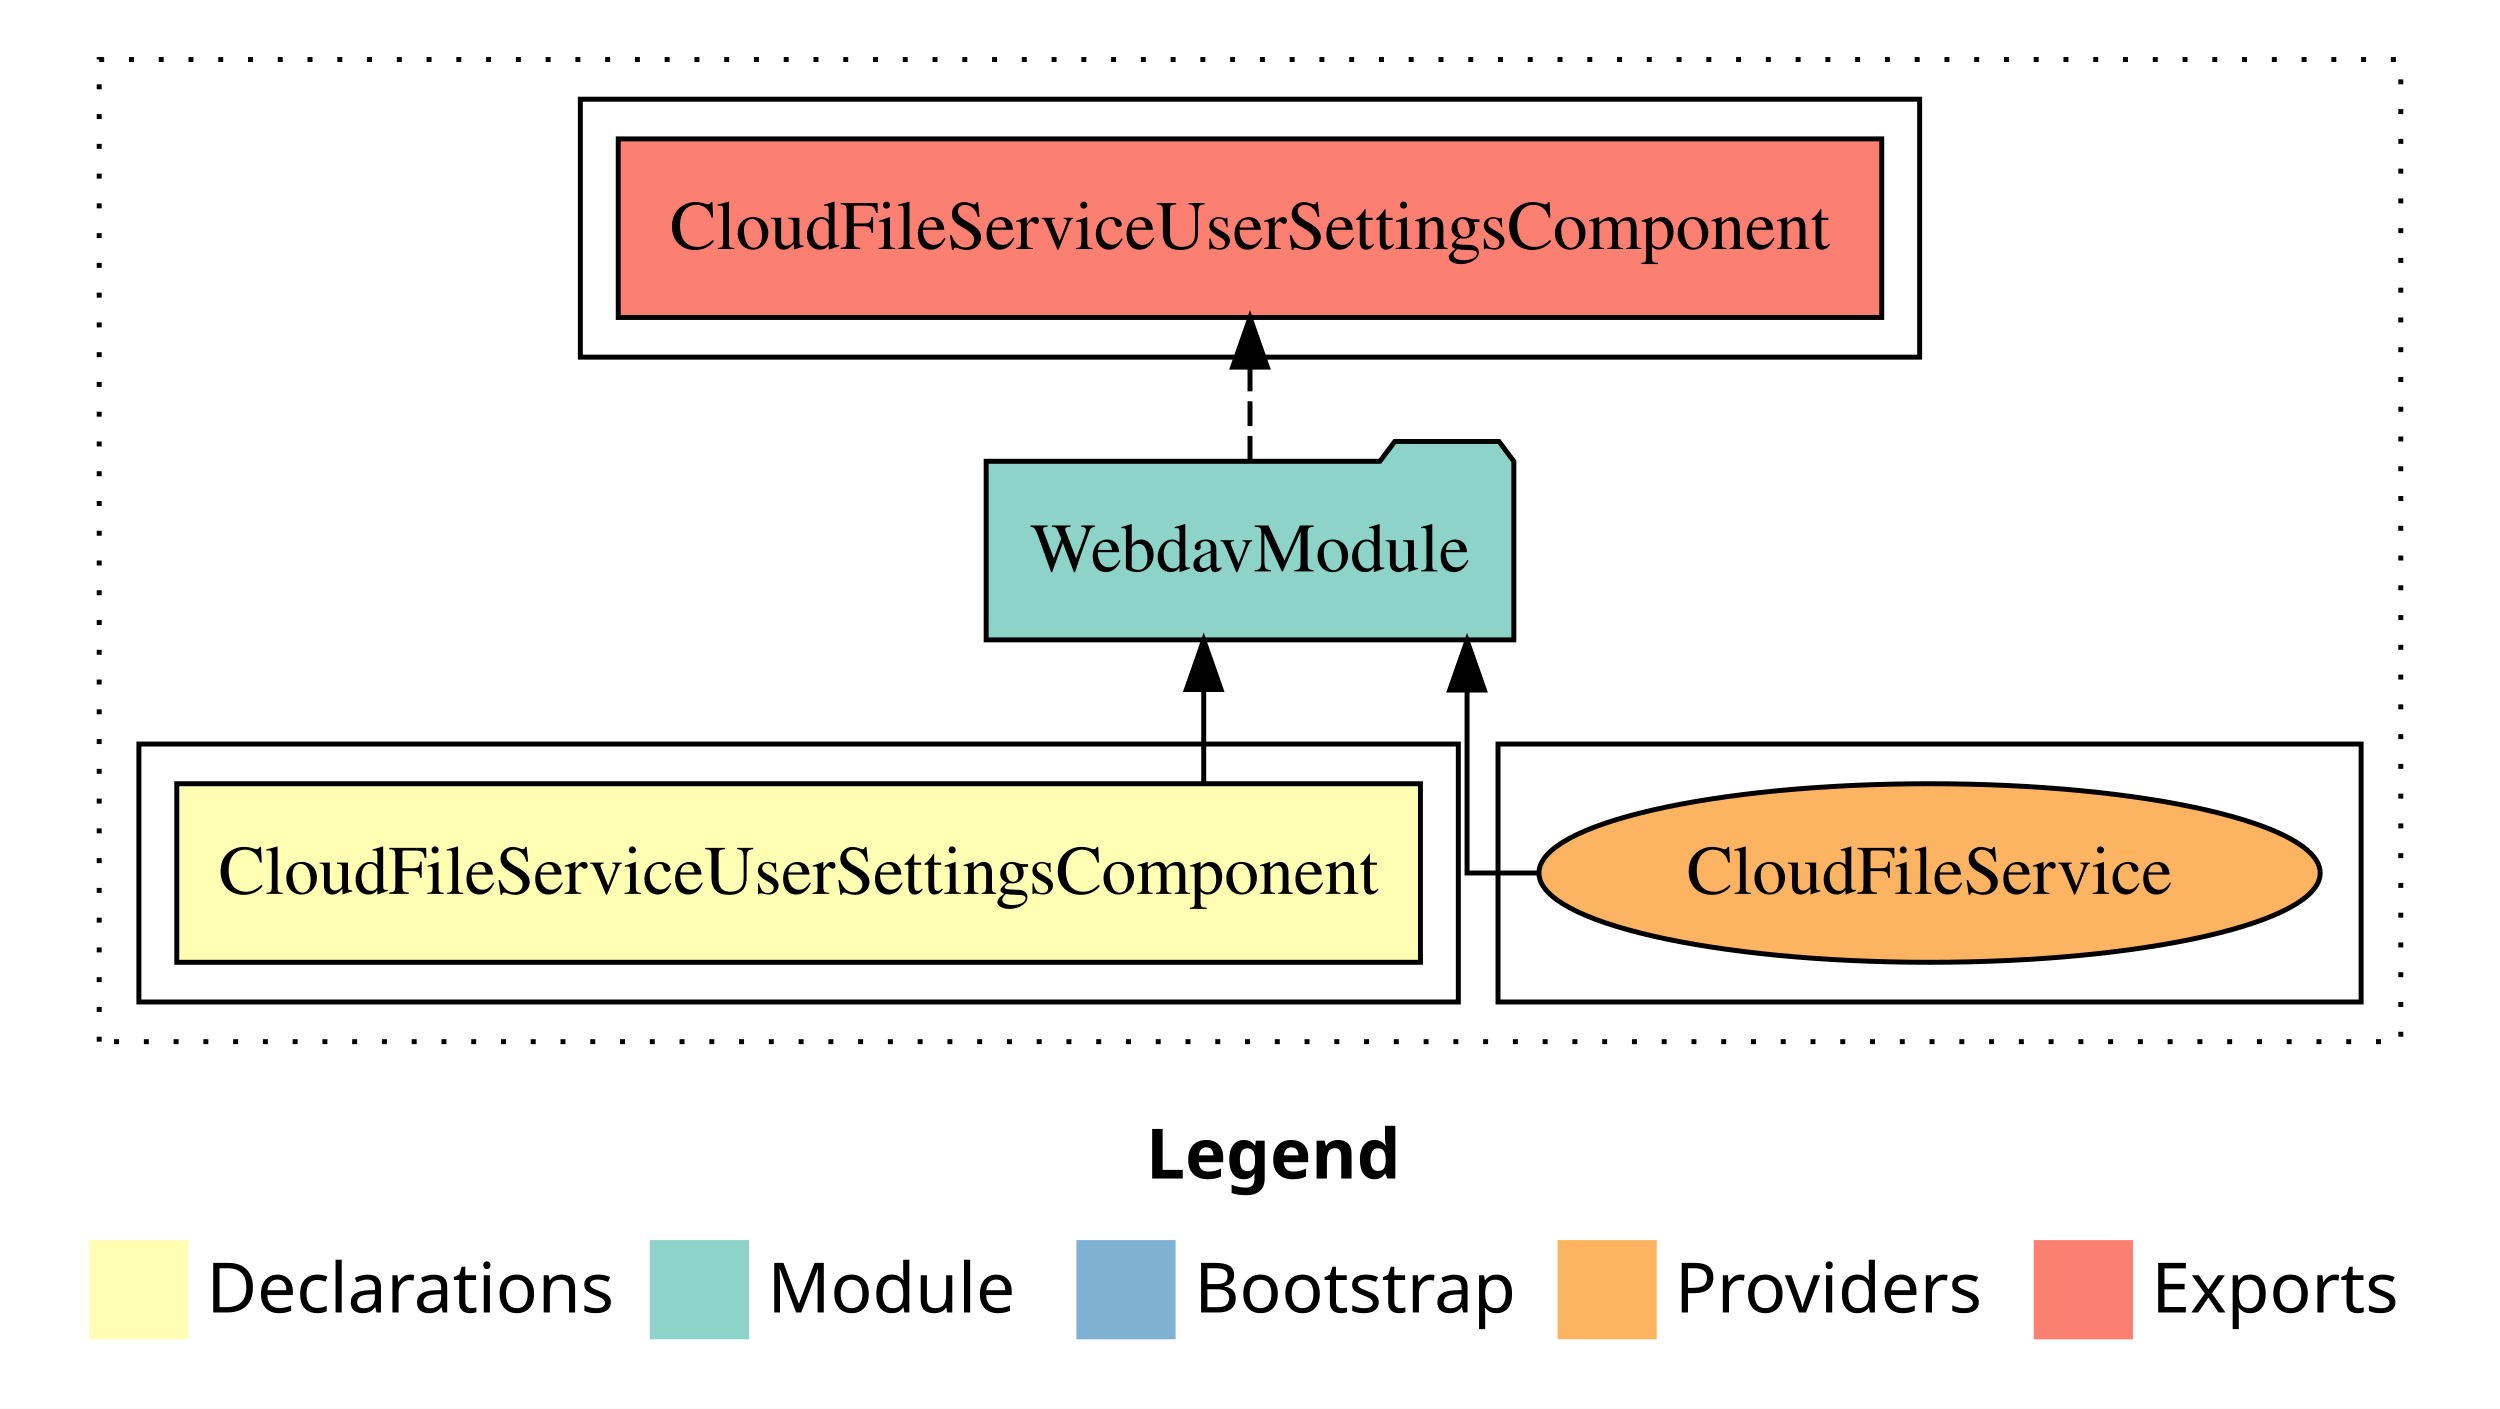
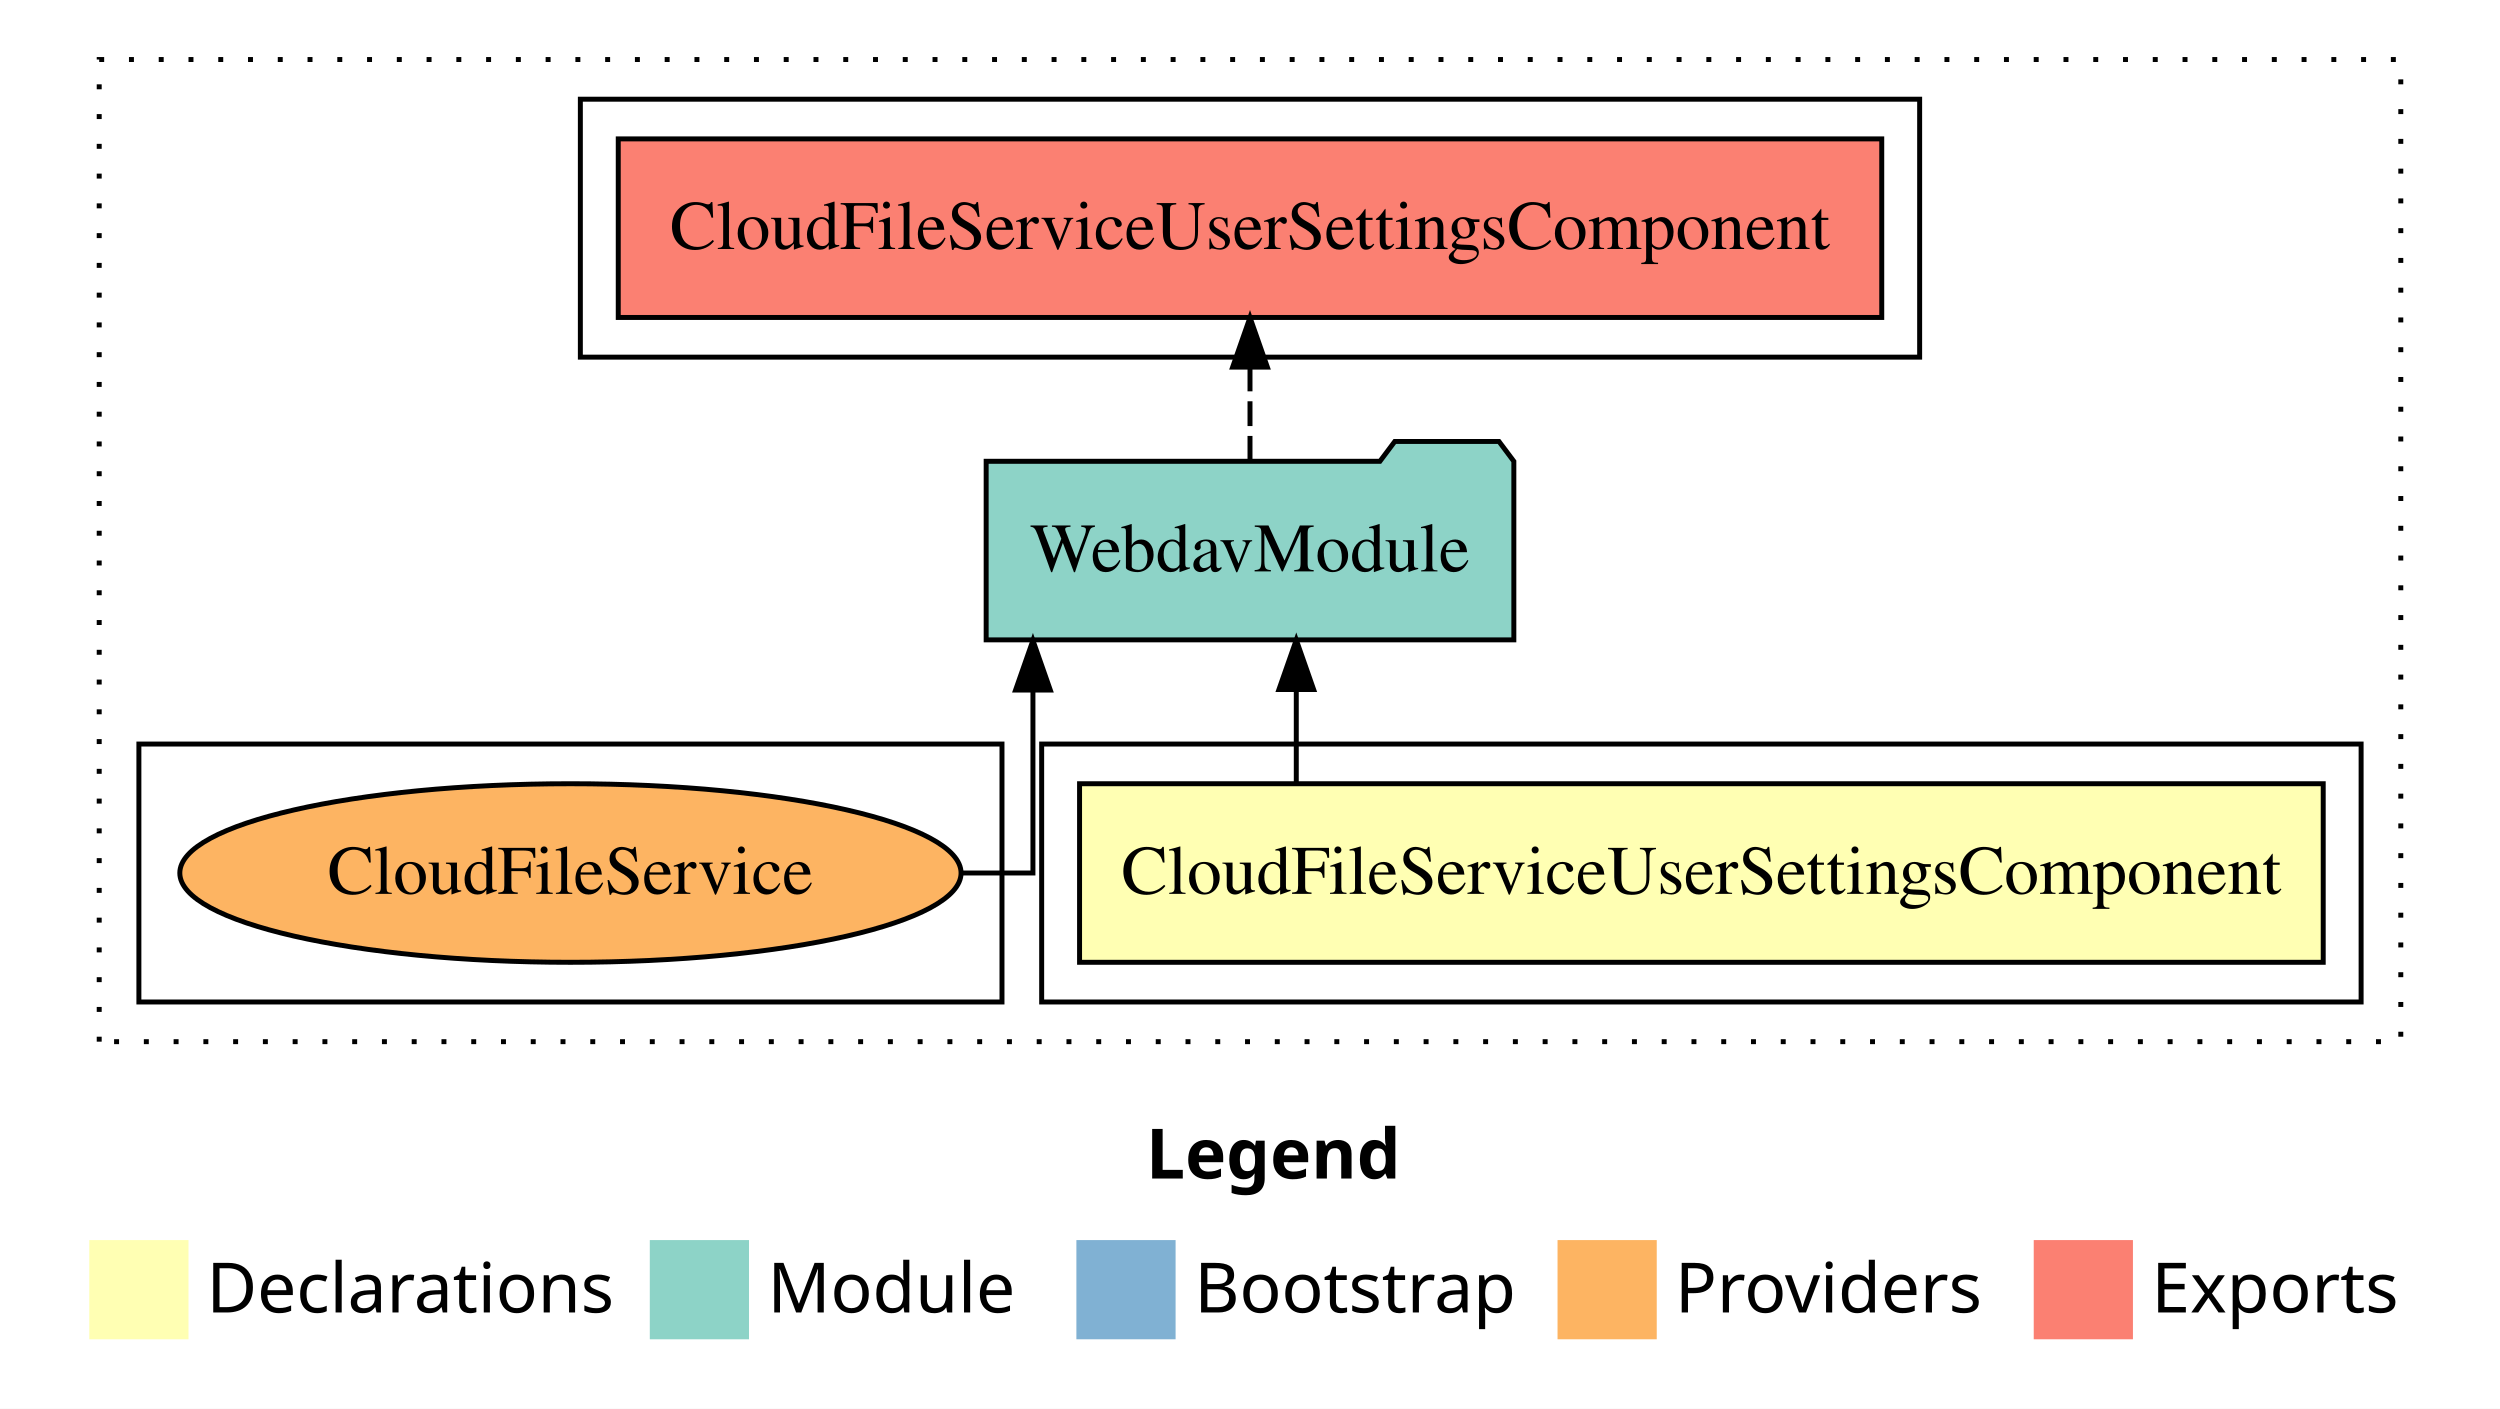
<svg xmlns="http://www.w3.org/2000/svg" width="504pt" height="284pt" viewBox="0.00 0.00 504.00 284.00">
  <g id="graph0" class="graph" transform="scale(1 1) rotate(0) translate(4 280)">
    <polygon fill="white" stroke="transparent" points="-4,4 -4,-280 500,-280 500,4 -4,4" />
    <text text-anchor="start" x="227.01" y="-42.4" font-family="sans-serif" font-weight="bold" font-size="14.00">Legend</text>
    <polygon fill="#ffffb3" stroke="transparent" points="14,-10 14,-30 34,-30 34,-10 14,-10" />
    <text text-anchor="start" x="37.63" y="-15.4" font-family="sans-serif" font-size="14.00">  Declarations</text>
    <polygon fill="#8dd3c7" stroke="transparent" points="127,-10 127,-30 147,-30 147,-10 127,-10" />
    <text text-anchor="start" x="150.73" y="-15.4" font-family="sans-serif" font-size="14.00">  Module</text>
    <polygon fill="#80b1d3" stroke="transparent" points="213,-10 213,-30 233,-30 233,-10 213,-10" />
    <text text-anchor="start" x="236.78" y="-15.4" font-family="sans-serif" font-size="14.00">  Bootstrap</text>
    <polygon fill="#fdb462" stroke="transparent" points="310,-10 310,-30 330,-30 330,-10 310,-10" />
    <text text-anchor="start" x="333.67" y="-15.4" font-family="sans-serif" font-size="14.00">  Providers</text>
    <polygon fill="#fb8072" stroke="transparent" points="406,-10 406,-30 426,-30 426,-10 406,-10" />
    <text text-anchor="start" x="429.73" y="-15.4" font-family="sans-serif" font-size="14.00">  Exports</text>
    <g id="clust1" class="cluster">
      <polygon fill="none" stroke="black" stroke-dasharray="1,5" points="16,-70 16,-268 480,-268 480,-70 16,-70" />
    </g>
-     <g id="clust7" class="cluster">
-       <polygon fill="none" stroke="black" points="298,-78 298,-130 472,-130 472,-78 298,-78" />
-     </g>
-     <g id="clust2" class="cluster">
-       <polygon fill="none" stroke="black" points="24,-78 24,-130 290,-130 290,-78 24,-78" />
-     </g>
    <g id="clust5" class="cluster">
      <polygon fill="none" stroke="black" points="113,-208 113,-260 383,-260 383,-208 113,-208" />
    </g>
+     <g id="clust2" class="cluster">
+       <polygon fill="none" stroke="black" points="206,-78 206,-130 472,-130 472,-78 206,-78" />
+     </g>
+     <g id="clust7" class="cluster">
+       <polygon fill="none" stroke="black" points="24,-78 24,-130 198,-130 198,-78 24,-78" />
+     </g>
    <g id="node1" class="node">
-       <polygon fill="#ffffb3" stroke="black" points="282.36,-122 31.64,-122 31.64,-86 282.36,-86 282.36,-122" />
-       <text text-anchor="middle" x="157" y="-99.8" font-family="Times,serif" font-size="14.00">CloudFileServiceUserSettingsComponent</text>
+       <polygon fill="#ffffb3" stroke="black" points="464.36,-122 213.64,-122 213.64,-86 464.36,-86 464.36,-122" />
+       <text text-anchor="middle" x="339" y="-99.8" font-family="Times,serif" font-size="14.00">CloudFileServiceUserSettingsComponent</text>
    </g>
    <g id="node2" class="node">
      <polygon fill="#8dd3c7" stroke="black" points="301.19,-187 298.19,-191 277.19,-191 274.19,-187 194.81,-187 194.81,-151 301.19,-151 301.19,-187" />
      <text text-anchor="middle" x="248" y="-164.8" font-family="Times,serif" font-size="14.00">WebdavModule</text>
    </g>
    <g id="edge1" class="edge">
-       <path fill="none" stroke="black" d="M238.67,-122.11C238.67,-122.11 238.67,-140.99 238.67,-140.99" />
-       <polygon fill="black" stroke="black" points="235.17,-140.99 238.67,-150.99 242.17,-140.99 235.17,-140.99" />
+       <path fill="none" stroke="black" d="M257.33,-122.11C257.33,-122.11 257.33,-140.99 257.33,-140.99" />
+       <polygon fill="black" stroke="black" points="253.83,-140.99 257.33,-150.99 260.83,-140.99 253.83,-140.99" />
    </g>
    <g id="node3" class="node">
      <polygon fill="#fb8072" stroke="black" points="375.36,-252 120.64,-252 120.64,-216 375.36,-216 375.36,-252" />
      <text text-anchor="middle" x="248" y="-229.8" font-family="Times,serif" font-size="14.00">CloudFileServiceUserSettingsComponent </text>
    </g>
    <g id="edge2" class="edge">
      <path fill="none" stroke="black" stroke-dasharray="5,2" d="M248,-187.11C248,-187.11 248,-205.99 248,-205.99" />
      <polygon fill="black" stroke="black" points="244.5,-205.99 248,-215.99 251.5,-205.99 244.5,-205.99" />
    </g>
    <g id="node4" class="node">
-       <ellipse fill="#fdb462" stroke="black" cx="385" cy="-104" rx="78.75" ry="18" />
-       <text text-anchor="middle" x="385" y="-99.8" font-family="Times,serif" font-size="14.00">CloudFileService</text>
+       <ellipse fill="#fdb462" stroke="black" cx="111" cy="-104" rx="78.75" ry="18" />
+       <text text-anchor="middle" x="111" y="-99.8" font-family="Times,serif" font-size="14.00">CloudFileService</text>
    </g>
    <g id="edge3" class="edge">
-       <path fill="none" stroke="black" d="M306.33,-104C297.59,-104 291.76,-104 291.76,-104 291.76,-104 291.76,-140.89 291.76,-140.89" />
-       <polygon fill="black" stroke="black" points="288.26,-140.89 291.76,-150.89 295.26,-140.89 288.26,-140.89" />
+       <path fill="none" stroke="black" d="M189.67,-104C198.41,-104 204.24,-104 204.24,-104 204.24,-104 204.24,-140.89 204.24,-140.89" />
+       <polygon fill="black" stroke="black" points="200.74,-140.89 204.24,-150.89 207.74,-140.89 200.74,-140.89" />
    </g>
  </g>
</svg>
